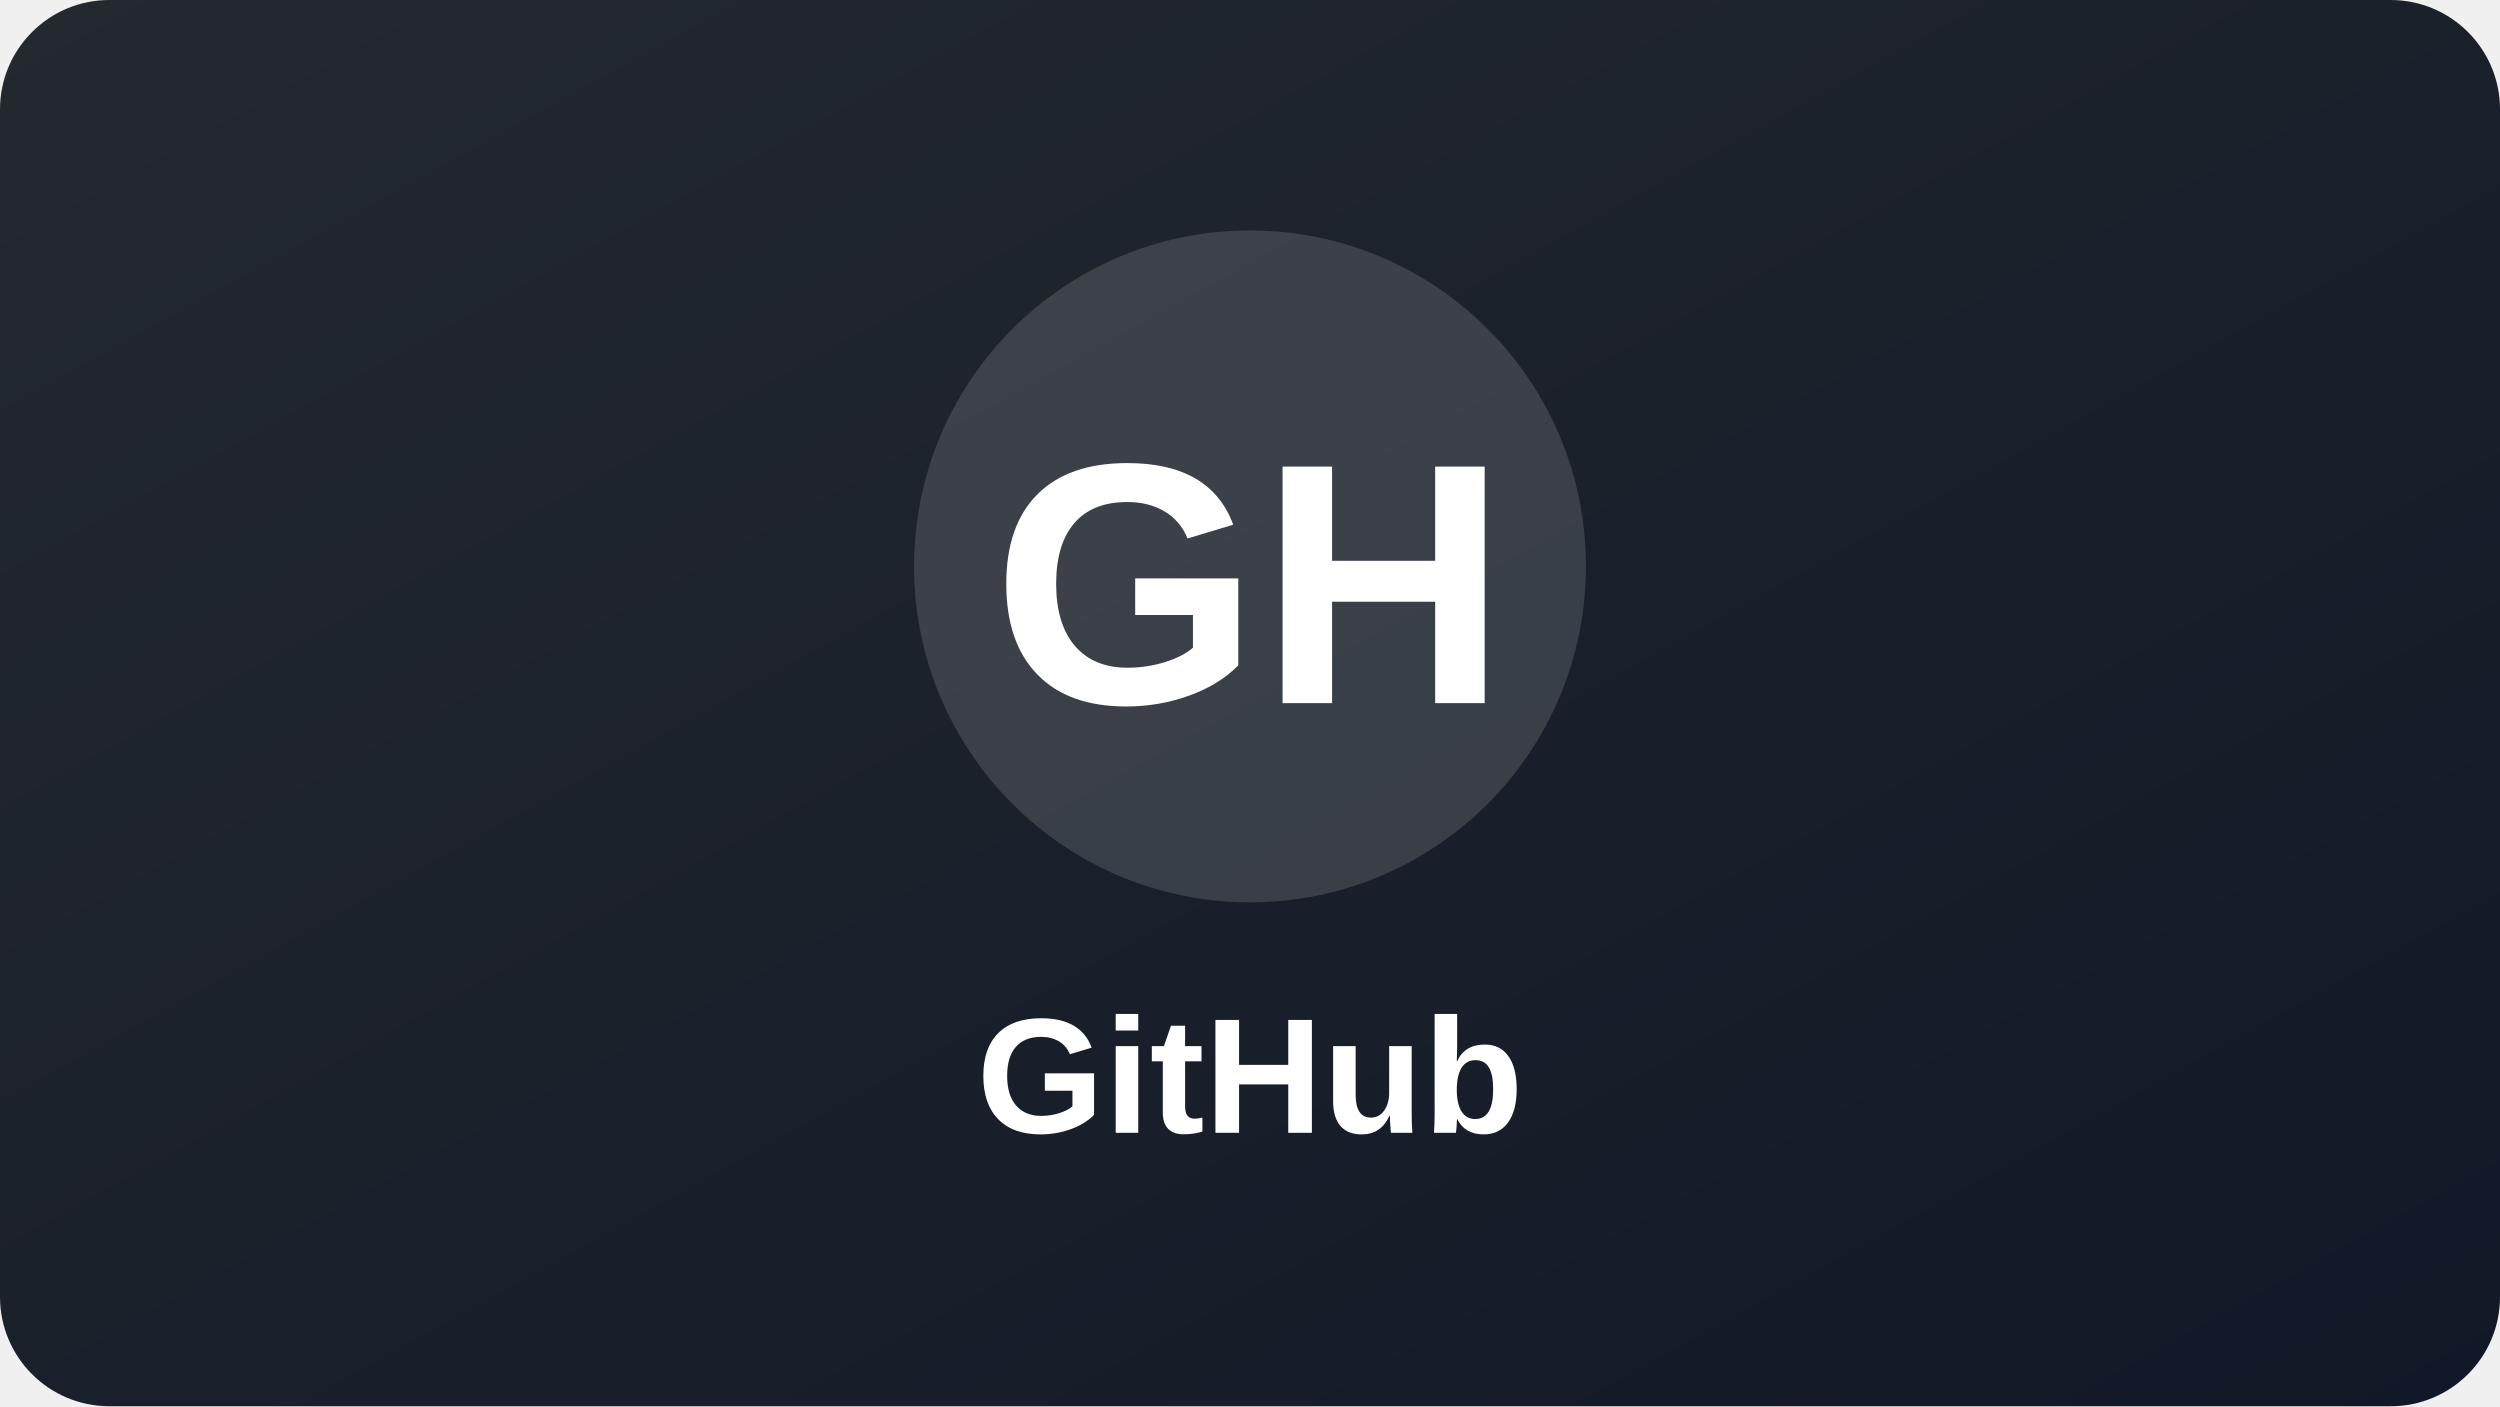
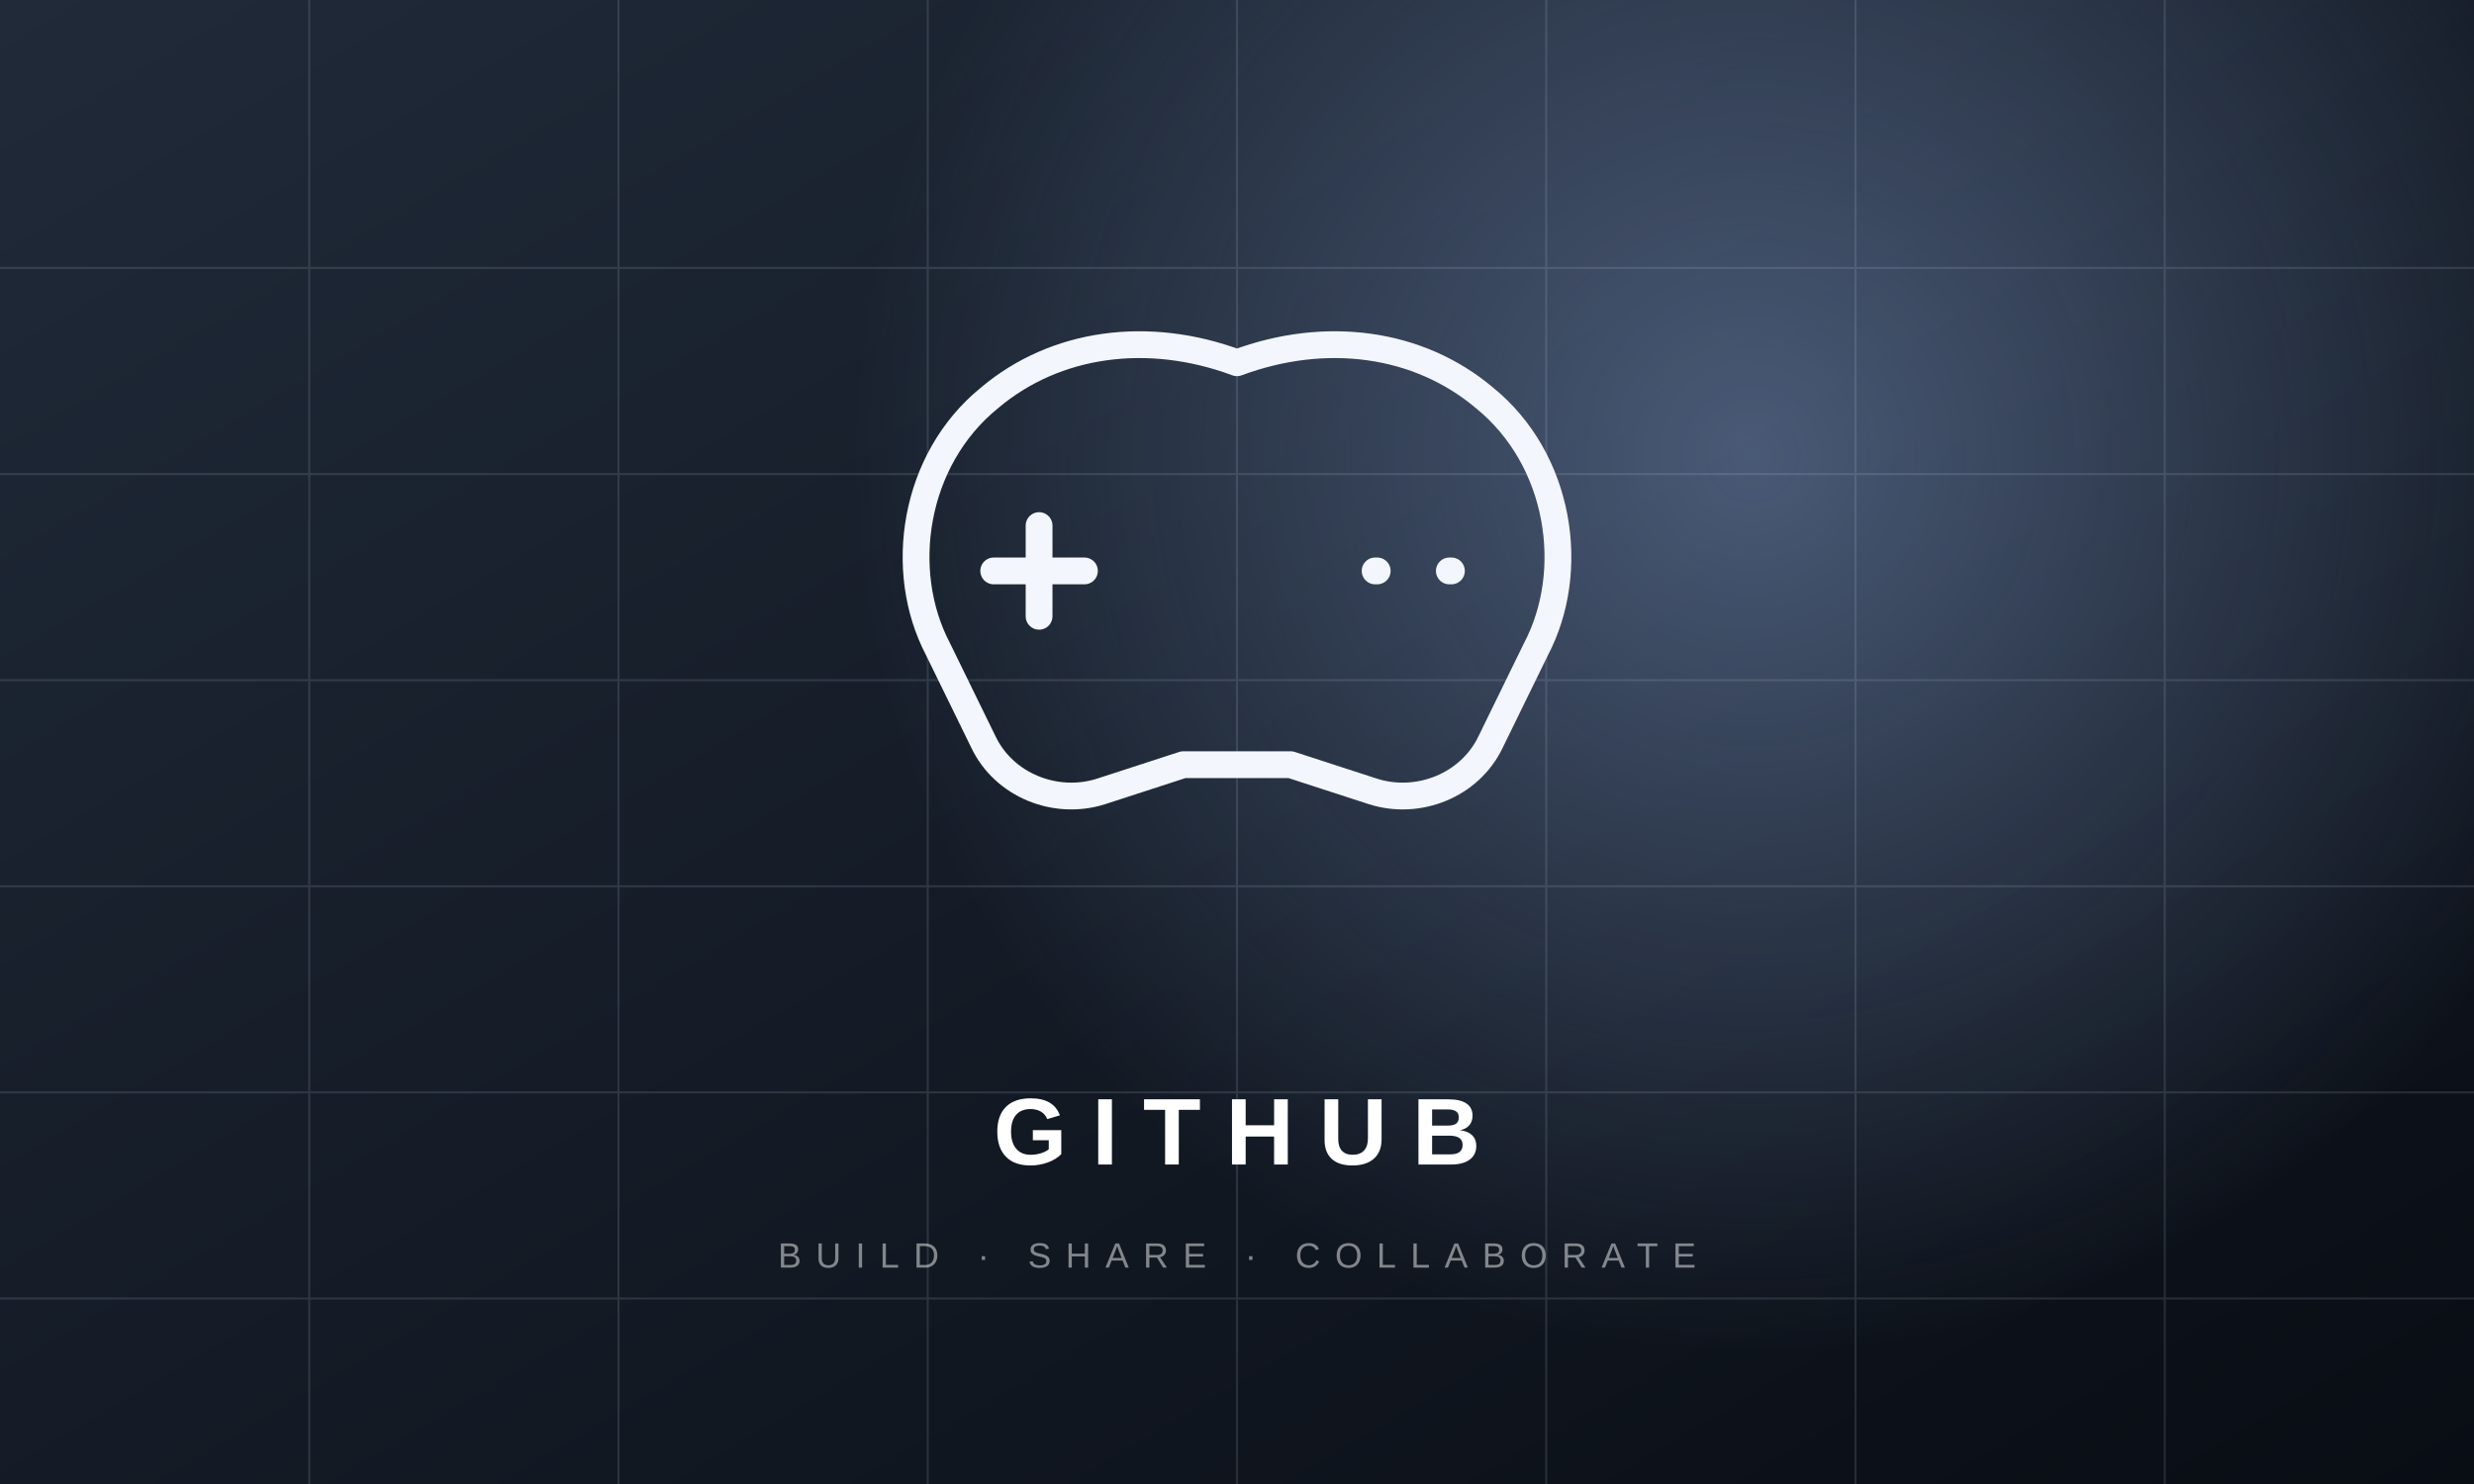
- <svg xmlns="http://www.w3.org/2000/svg" width="640" height="360" viewBox="0 0 640 360">
+ <svg xmlns="http://www.w3.org/2000/svg" viewBox="0 0 1200 720">
  <defs>
-     <linearGradient id="fundo" x1="0" y1="0" x2="1" y2="1">
-       <stop offset="0" stop-color="#24292f" />
-       <stop offset="1" stop-color="#111827" />
+     <linearGradient id="bg" x2="1" y2="1">
+       <stop stop-color="#202a39" />
+       <stop offset="1" stop-color="#090d14" />
    </linearGradient>
+     <radialGradient id="glow">
+       <stop stop-color="#8aa7d8" stop-opacity=".45" />
+       <stop offset="1" stop-color="#8aa7d8" stop-opacity="0" />
+     </radialGradient>
  </defs>
-   <rect width="640" height="360" rx="28" fill="url(#fundo)" />
-   <circle cx="320" cy="145" r="86" fill="#ffffff" fill-opacity=".14" />
-   <text x="320" y="180" text-anchor="middle" font-family="Arial,sans-serif" font-size="88" font-weight="bold" fill="#fff">GH</text>
-   <text x="320" y="290" text-anchor="middle" font-family="Arial,sans-serif" font-size="42" font-weight="bold" fill="#fff">GitHub</text>
+   <rect width="1200" height="720" fill="url(#bg)" />
+   <circle cx="850" cy="220" r="440" fill="url(#glow)" />
+   <g stroke="#dce6f7" stroke-opacity=".13" fill="none">
+     <path d="M0 130H1200M0 230H1200M0 330H1200M0 430H1200M0 530H1200M0 630H1200M150 0V720M300 0V720M450 0V720M600 0V720M750 0V720M900 0V720M1050 0V720" />
+   </g>
+   <g transform="translate(600 285)" fill="none" stroke="#f3f6fc" stroke-width="13" stroke-linecap="round" stroke-linejoin="round">
+     <path d="M-145 30c-20-38-12-92 25-122 32-27 77-33 120-17 43-16 88-10 120 17 37 30 45 84 25 122l-22 45c-10 21-35 31-57 24l-40-13h-52l-40 13c-22 7-47-3-57-24Z" />
+     <path d="M-74-8h-44m22-22v44M67-8h1m35 0h1" />
+   </g>
+   <text x="600" y="565" fill="#fff" text-anchor="middle" font-family="Arial,sans-serif" font-size="46" font-weight="700" letter-spacing="12">GITHUB</text>
+   <text x="600" y="615" fill="#fff" opacity=".48" text-anchor="middle" font-family="Arial,sans-serif" font-size="17" letter-spacing="7">BUILD · SHARE · COLLABORATE</text>
</svg>
